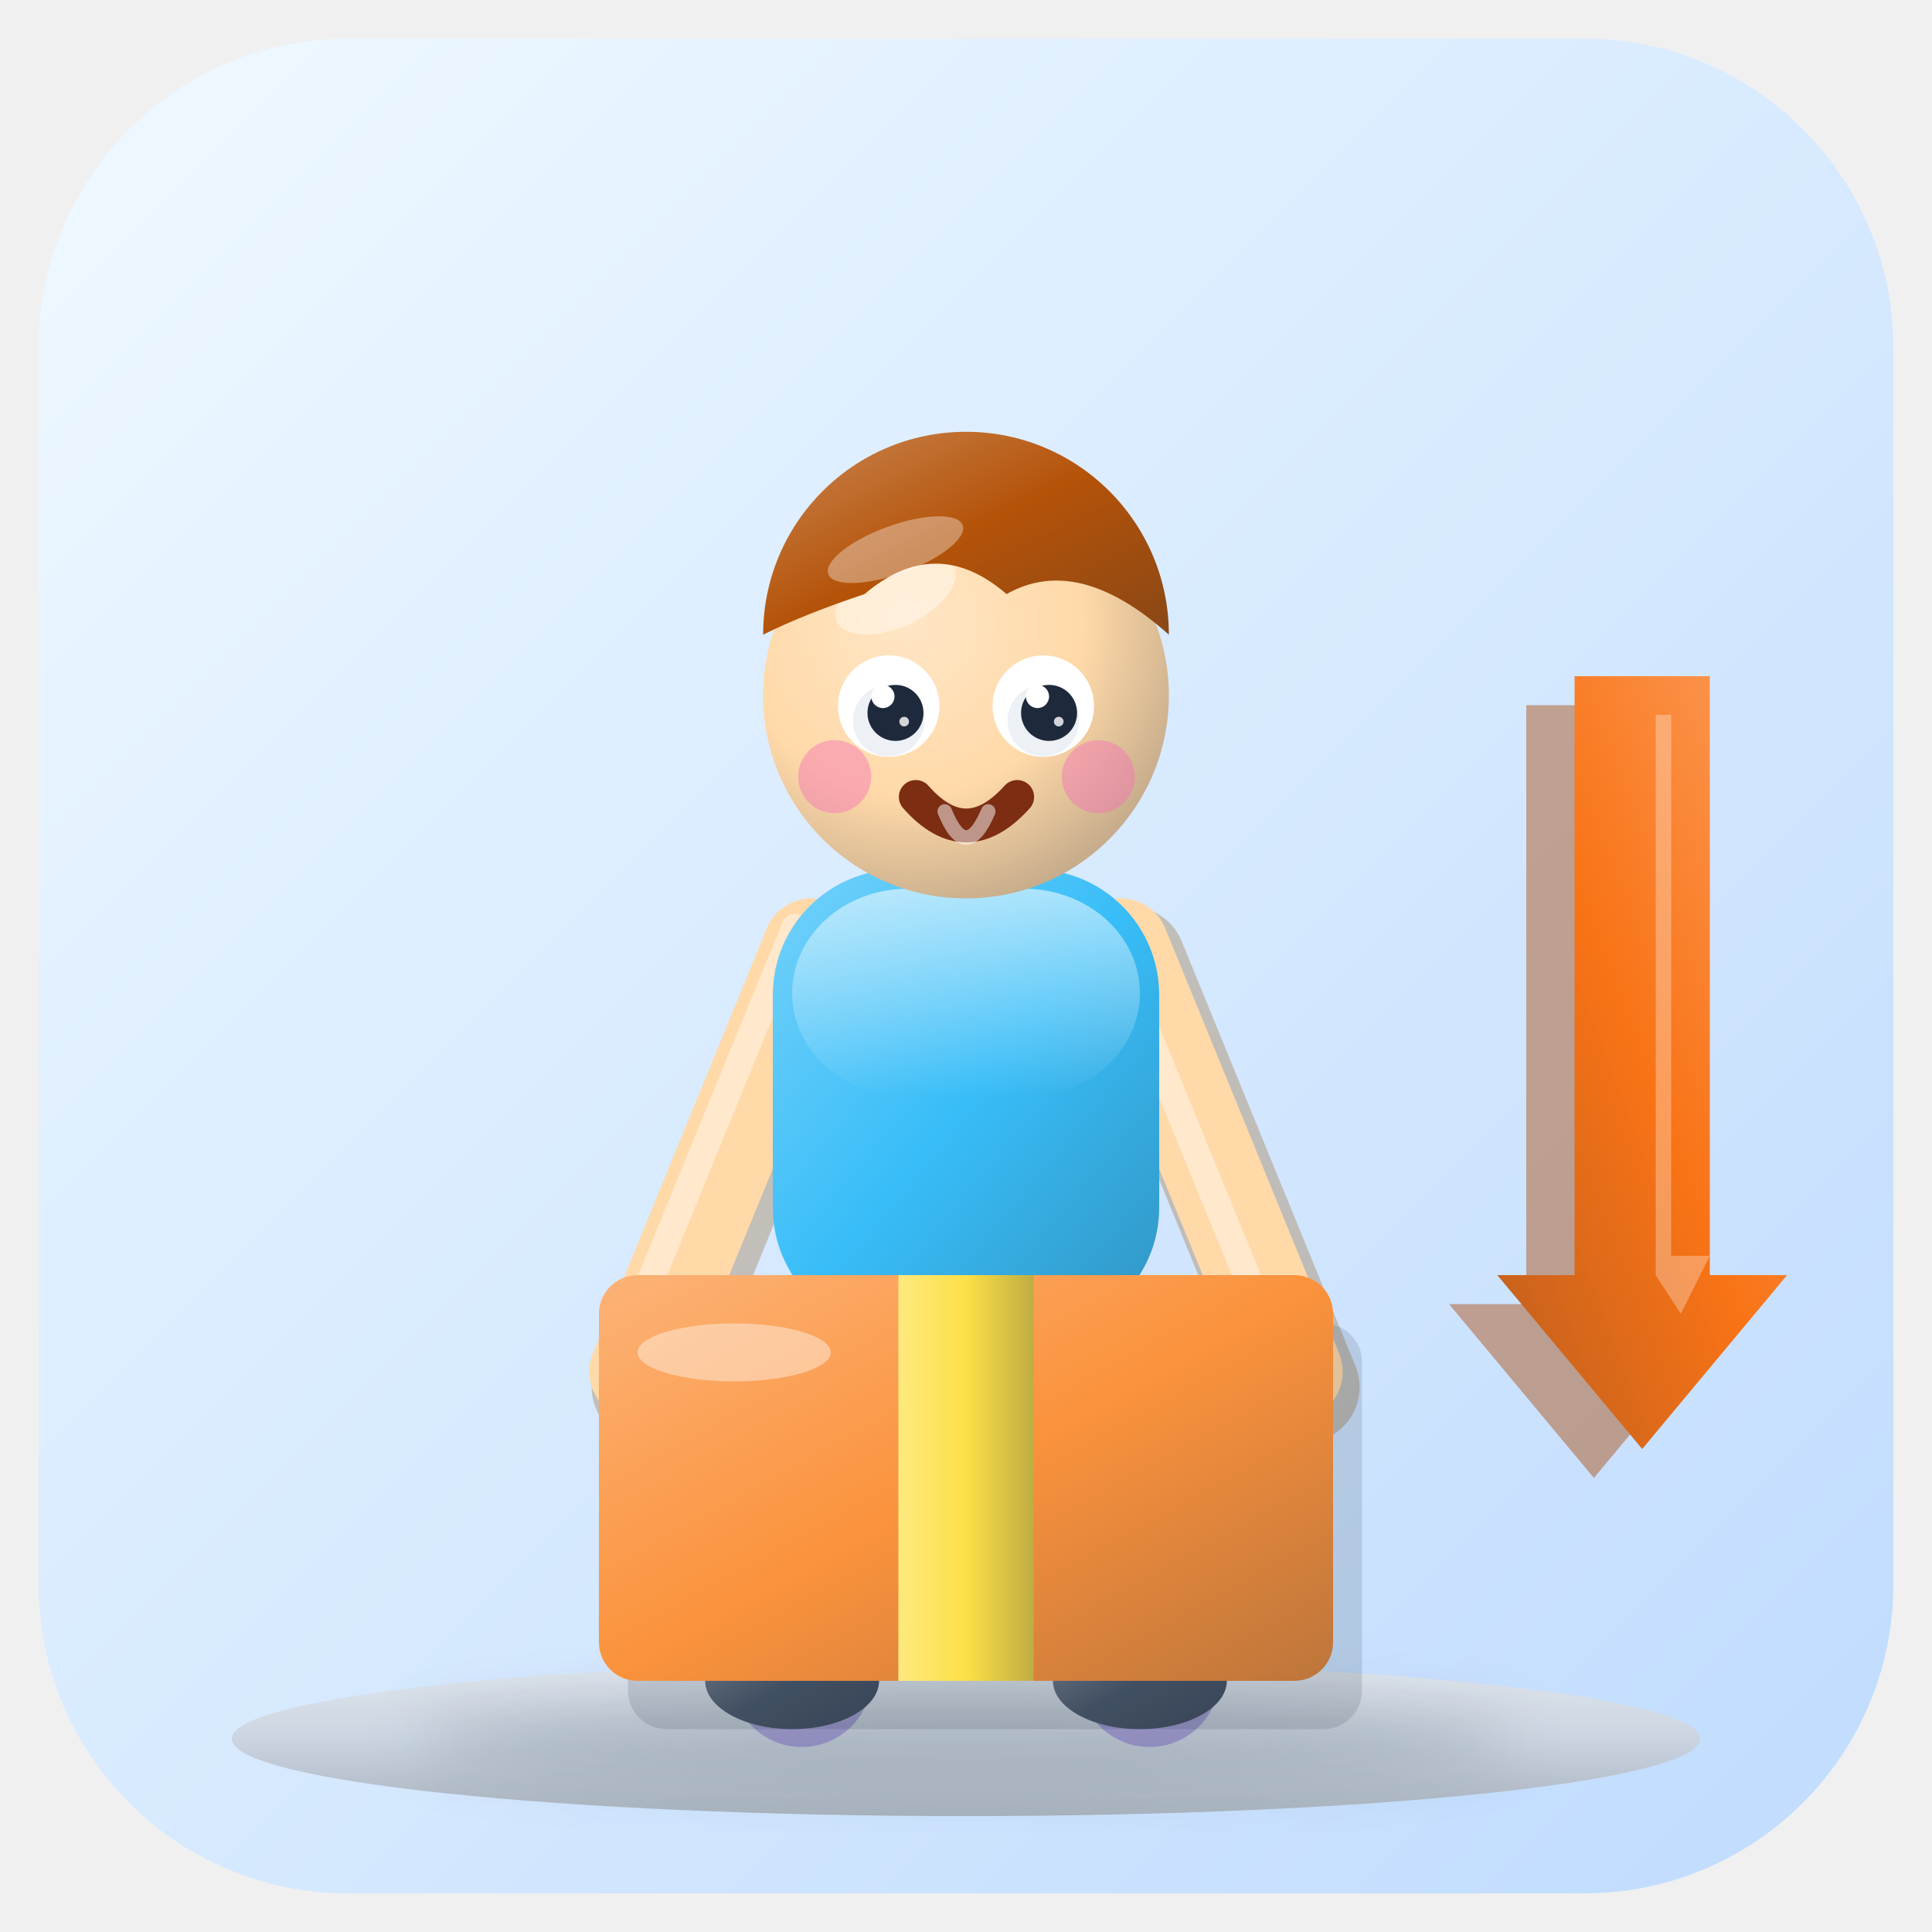
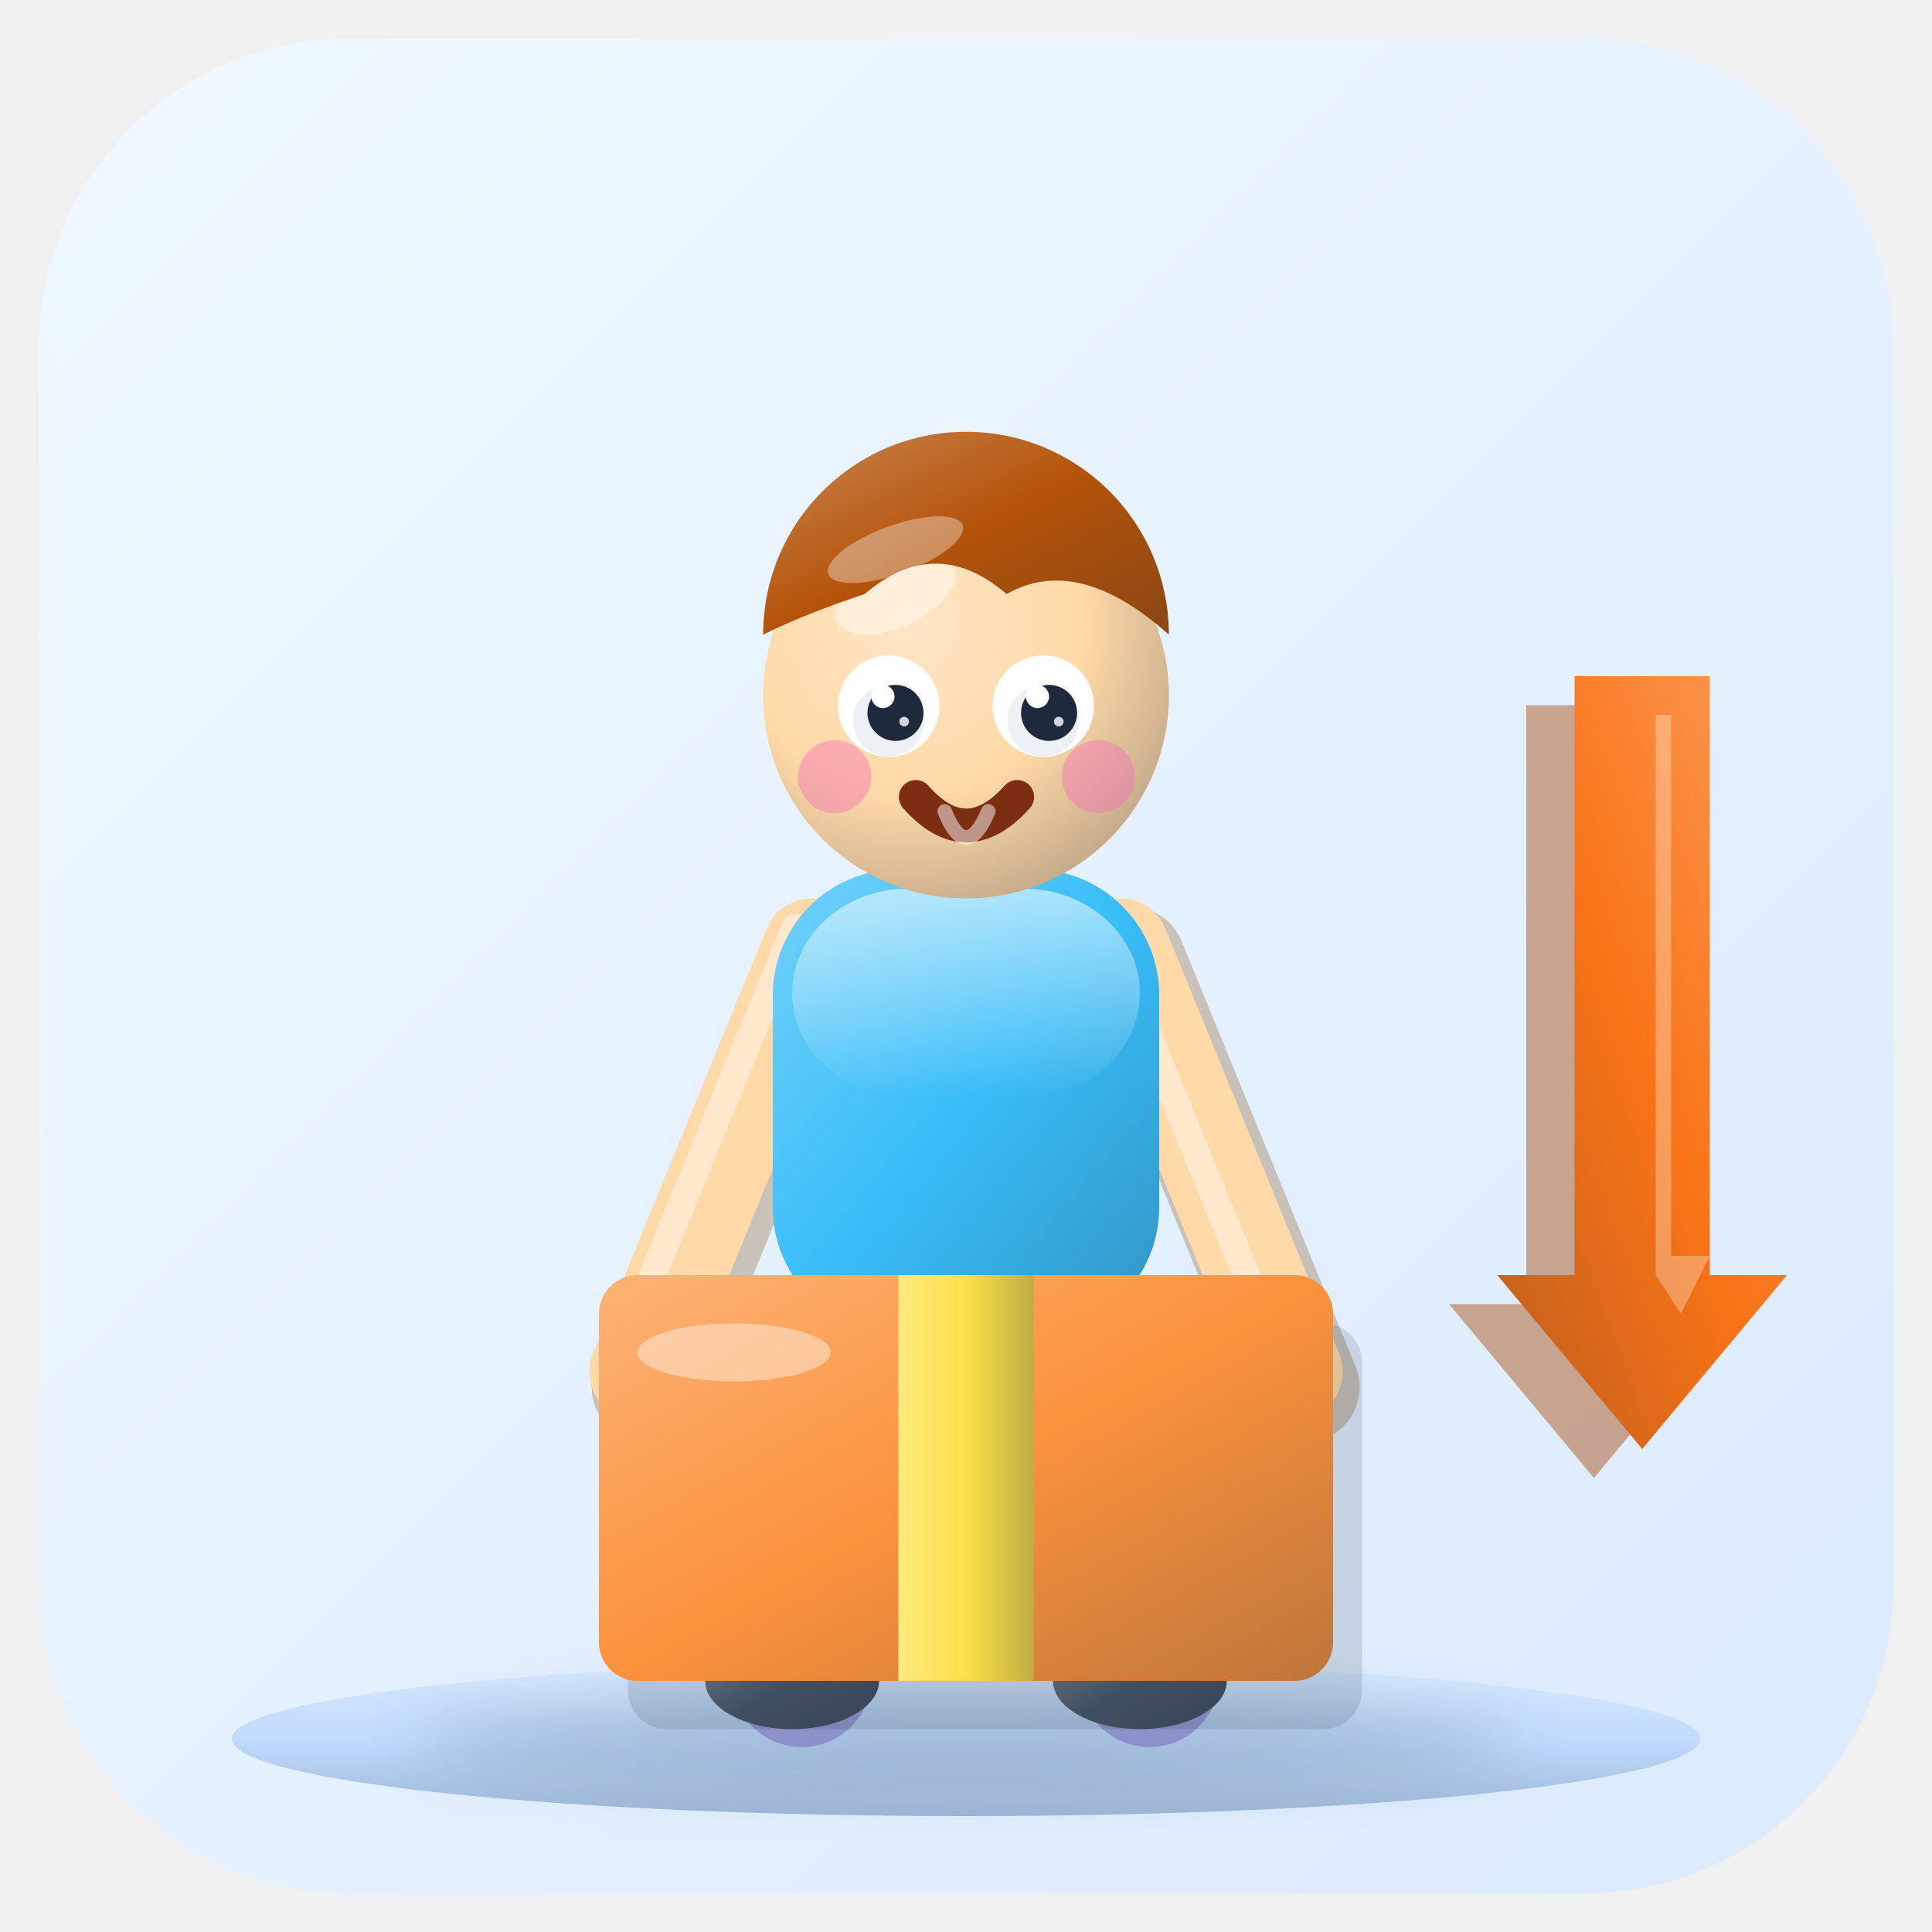
<svg xmlns="http://www.w3.org/2000/svg" viewBox="0 0 200 200" role="img" aria-label="מוריד">
  <defs>
    <linearGradient id="lift-lower-opposite-g0" x1="0" y1="0" x2="1" y2="1">
      <stop offset="0" stop-color="#F0F9FF" />
-       <stop offset="1" stop-color="#BFDBFE" />
+       <stop offset="1" stop-color="#DBEAFE" />
    </linearGradient>
    <linearGradient id="lift-lower-opposite-g1" x1="0" y1="0" x2="0" y2="1">
-       <stop offset="0" stop-color="#e0e6ed" />
-       <stop offset=".5" stop-color="#CBD5E1" />
-       <stop offset="1" stop-color="#a9b3bf" />
+       <stop offset="0" stop-color="#d9e9fe" />
+       <stop offset=".5" stop-color="#BFDBFE" />
+       <stop offset="1" stop-color="#9fb7d6" />
    </linearGradient>
    <linearGradient id="lift-lower-opposite-g2" x1="0" y1="0" x2="1" y2="1">
      <stop offset="0" stop-color="#7e8896" />
      <stop offset=".5" stop-color="#475569" />
      <stop offset="1" stop-color="#3c495b" />
    </linearGradient>
    <linearGradient id="lift-lower-opposite-g3" x1="0" y1="0" x2="1" y2="1">
      <stop offset="0" stop-color="#74d1fa" />
      <stop offset=".5" stop-color="#38BDF8" />
      <stop offset="1" stop-color="#3194c2" />
    </linearGradient>
    <linearGradient id="lift-lower-opposite-g4" x1="0" y1="0" x2="0" y2="1">
      <stop offset="0" stop-color="#fff" stop-opacity="0.55" />
      <stop offset="1" stop-color="#fff" stop-opacity="0" />
    </linearGradient>
    <radialGradient id="lift-lower-opposite-g5" cx="0.36" cy="0.32" r="0.78">
      <stop offset="0" stop-color="#ffe6c6" />
      <stop offset=".55" stop-color="#FFD9A8" />
      <stop offset="1" stop-color="#bca486" />
    </radialGradient>
    <linearGradient id="lift-lower-opposite-g6" x1="0" y1="0" x2="1" y2="1">
      <stop offset="0" stop-color="#cb8753" />
      <stop offset=".5" stop-color="#B45309" />
      <stop offset="1" stop-color="#8a4716" />
    </linearGradient>
    <linearGradient id="lift-lower-opposite-g7" x1="0" y1="0" x2="1" y2="1">
      <stop offset="0" stop-color="#fcb377" />
      <stop offset=".5" stop-color="#FB923C" />
      <stop offset="1" stop-color="#bd753b" />
    </linearGradient>
    <linearGradient id="lift-lower-opposite-g8" x1="0" y1="0" x2="1" y2="0">
      <stop offset="0" stop-color="#fee97e" />
      <stop offset=".5" stop-color="#FDE047" />
      <stop offset="1" stop-color="#bfad43" />
    </linearGradient>
    <linearGradient id="lift-lower-opposite-g9" x1="0" y1="0" x2="1" y2="1">
      <stop offset="0" stop-color="#fb9d5c" />
      <stop offset=".5" stop-color="#F97316" />
      <stop offset="1" stop-color="#bc5e1f" />
    </linearGradient>
    <filter id="lift-lower-opposite-blur" x="-30%" y="-60%" width="160%" height="220%">
      <feGaussianBlur stdDeviation="3" />
    </filter>
  </defs>
  <rect x="4" y="4" width="192" height="192" rx="32" fill="url(#lift-lower-opposite-g0)" />
  <ellipse cx="100" cy="180" rx="76" ry="8" fill="url(#lift-lower-opposite-g1)" />
  <ellipse cx="100" cy="180" rx="57" ry="4.4" fill="#1E293B" opacity="0.18" filter="url(#lift-lower-opposite-blur)" />
  <g transform="translate(100 72)">
    <g transform="translate(0 0)">
      <g fill="none" stroke-linecap="round" stroke-linejoin="round">
        <path d="M-16 26 L-34 70 M16 26 L34 70" stroke="#b19b80" stroke-width="11.5" opacity=".55" transform="translate(1 1.6)" />
        <path d="M-16 26 L-34 70 M16 26 L34 70" stroke="#FFD9A8" stroke-width="10" />
        <path d="M-16 26 L-34 70 M16 26 L34 70" stroke="#fff" stroke-width="2.8" opacity="0.4" transform="translate(-1.7 -2)" />
      </g>
      <g fill="none" stroke-linecap="round" stroke-linejoin="round">
        <path d="M-9 62 L-28 80 L-18 100 M9 62 L28 80 L18 100" stroke="#7769b6" stroke-width="14.5" opacity=".55" transform="translate(1 1.6)" />
        <path d="M-9 62 L-28 80 L-18 100 M9 62 L28 80 L18 100" stroke="#A78BFA" stroke-width="13" />
        <path d="M-9 62 L-28 80 L-18 100 M9 62 L28 80 L18 100" stroke="#fff" stroke-width="3.6" opacity="0.4" transform="translate(-2.2 -2.6)" />
      </g>
      <ellipse cx="-18" cy="102" rx="9" ry="5" fill="url(#lift-lower-opposite-g2)" />
      <ellipse cx="-21" cy="100" rx="4" ry="1.5" fill="#fff" opacity="0.35" />
      <ellipse cx="18" cy="102" rx="9" ry="5" fill="url(#lift-lower-opposite-g2)" />
      <ellipse cx="15" cy="100" rx="4" ry="1.5" fill="#fff" opacity="0.35" />
      <rect x="-20" y="18" width="40" height="48" rx="13" fill="url(#lift-lower-opposite-g3)" />
      <rect x="-18" y="20" width="36" height="21.6" rx="12" fill="url(#lift-lower-opposite-g4)" />
      <circle cx="0" cy="0" r="21" fill="url(#lift-lower-opposite-g5)" />
      <ellipse cx="-7.3" cy="-10.5" rx="6.7" ry="3.4" fill="#fff" opacity="0.4" transform="rotate(-25 -7.3 -10.5)" />
      <path d="M-21 -6.3 A21 21 0 0 1 21 -6.3 Q11.6 -14.7 4.2 -10.5 Q-3.1 -16.8 -10.5 -10.5 Q-16.8 -8.4 -21 -6.3Z" fill="url(#lift-lower-opposite-g6)" />
      <ellipse cx="-7.3" cy="-15.1" rx="7.4" ry="2.5" fill="#fff" opacity="0.35" transform="rotate(-20 -7.3 -15.1)" />
      <circle cx="-8" cy="1.1" r="5.25" fill="#fff" />
      <circle cx="-8" cy="2.6" r="3.7" fill="#CBD5E1" opacity=".35" />
      <circle cx="-7.3" cy="1.8" r="2.9" fill="#1E293B" />
      <circle cx="-8.6" cy="0.1" r="1.2" fill="#fff" />
      <circle cx="-6.4" cy="2.7" r="0.5" fill="#fff" opacity=".8" />
      <circle cx="8" cy="1.1" r="5.25" fill="#fff" />
      <circle cx="8" cy="2.6" r="3.7" fill="#CBD5E1" opacity=".35" />
      <circle cx="8.6" cy="1.8" r="2.9" fill="#1E293B" />
      <circle cx="7.4" cy="0.1" r="1.2" fill="#fff" />
      <circle cx="9.6" cy="2.7" r="0.5" fill="#fff" opacity=".8" />
      <circle cx="-13.6" cy="8.4" r="3.78" fill="#F472B6" opacity=".45" />
      <circle cx="13.7" cy="8.4" r="3.78" fill="#F472B6" opacity=".45" />
      <path d="M-5.2 10.5 Q0 16.4 5.3 10.5" fill="none" stroke="#7C2D12" stroke-width="3.5" stroke-linecap="round" stroke-linejoin="round" />
      <path d="M-2.2 12 Q0 17.4 2.3 12" fill="none" stroke="#fff" stroke-width="1.5" stroke-linecap="round" stroke-linejoin="round" opacity="0.5" />
    </g>
  </g>
  <rect x="65" y="137" width="76" height="42" rx="4" fill="#1E293B" opacity=".14" />
  <rect x="62" y="132" width="76" height="42" rx="4" fill="url(#lift-lower-opposite-g7)" />
  <rect x="93" y="132" width="14" height="42" fill="url(#lift-lower-opposite-g8)" />
  <ellipse cx="76" cy="140" rx="10" ry="3" fill="#fff" opacity="0.4" />
  <g transform="translate(170 70) rotate(90)">
    <polygon points="0,-7 62,-7 62,-15 80,0 62,15 62,7 0,7" fill="#ad5922" transform="translate(3 5)" opacity=".5" />
    <polygon points="0,-7 62,-7 62,-15 80,0 62,15 62,7 0,7" fill="url(#lift-lower-opposite-g9)" />
    <polygon points="4,-3 60,-3 60,-7 66,-4 62,-1.4 4,-1.4" fill="#fff" opacity=".3" />
  </g>
</svg>
